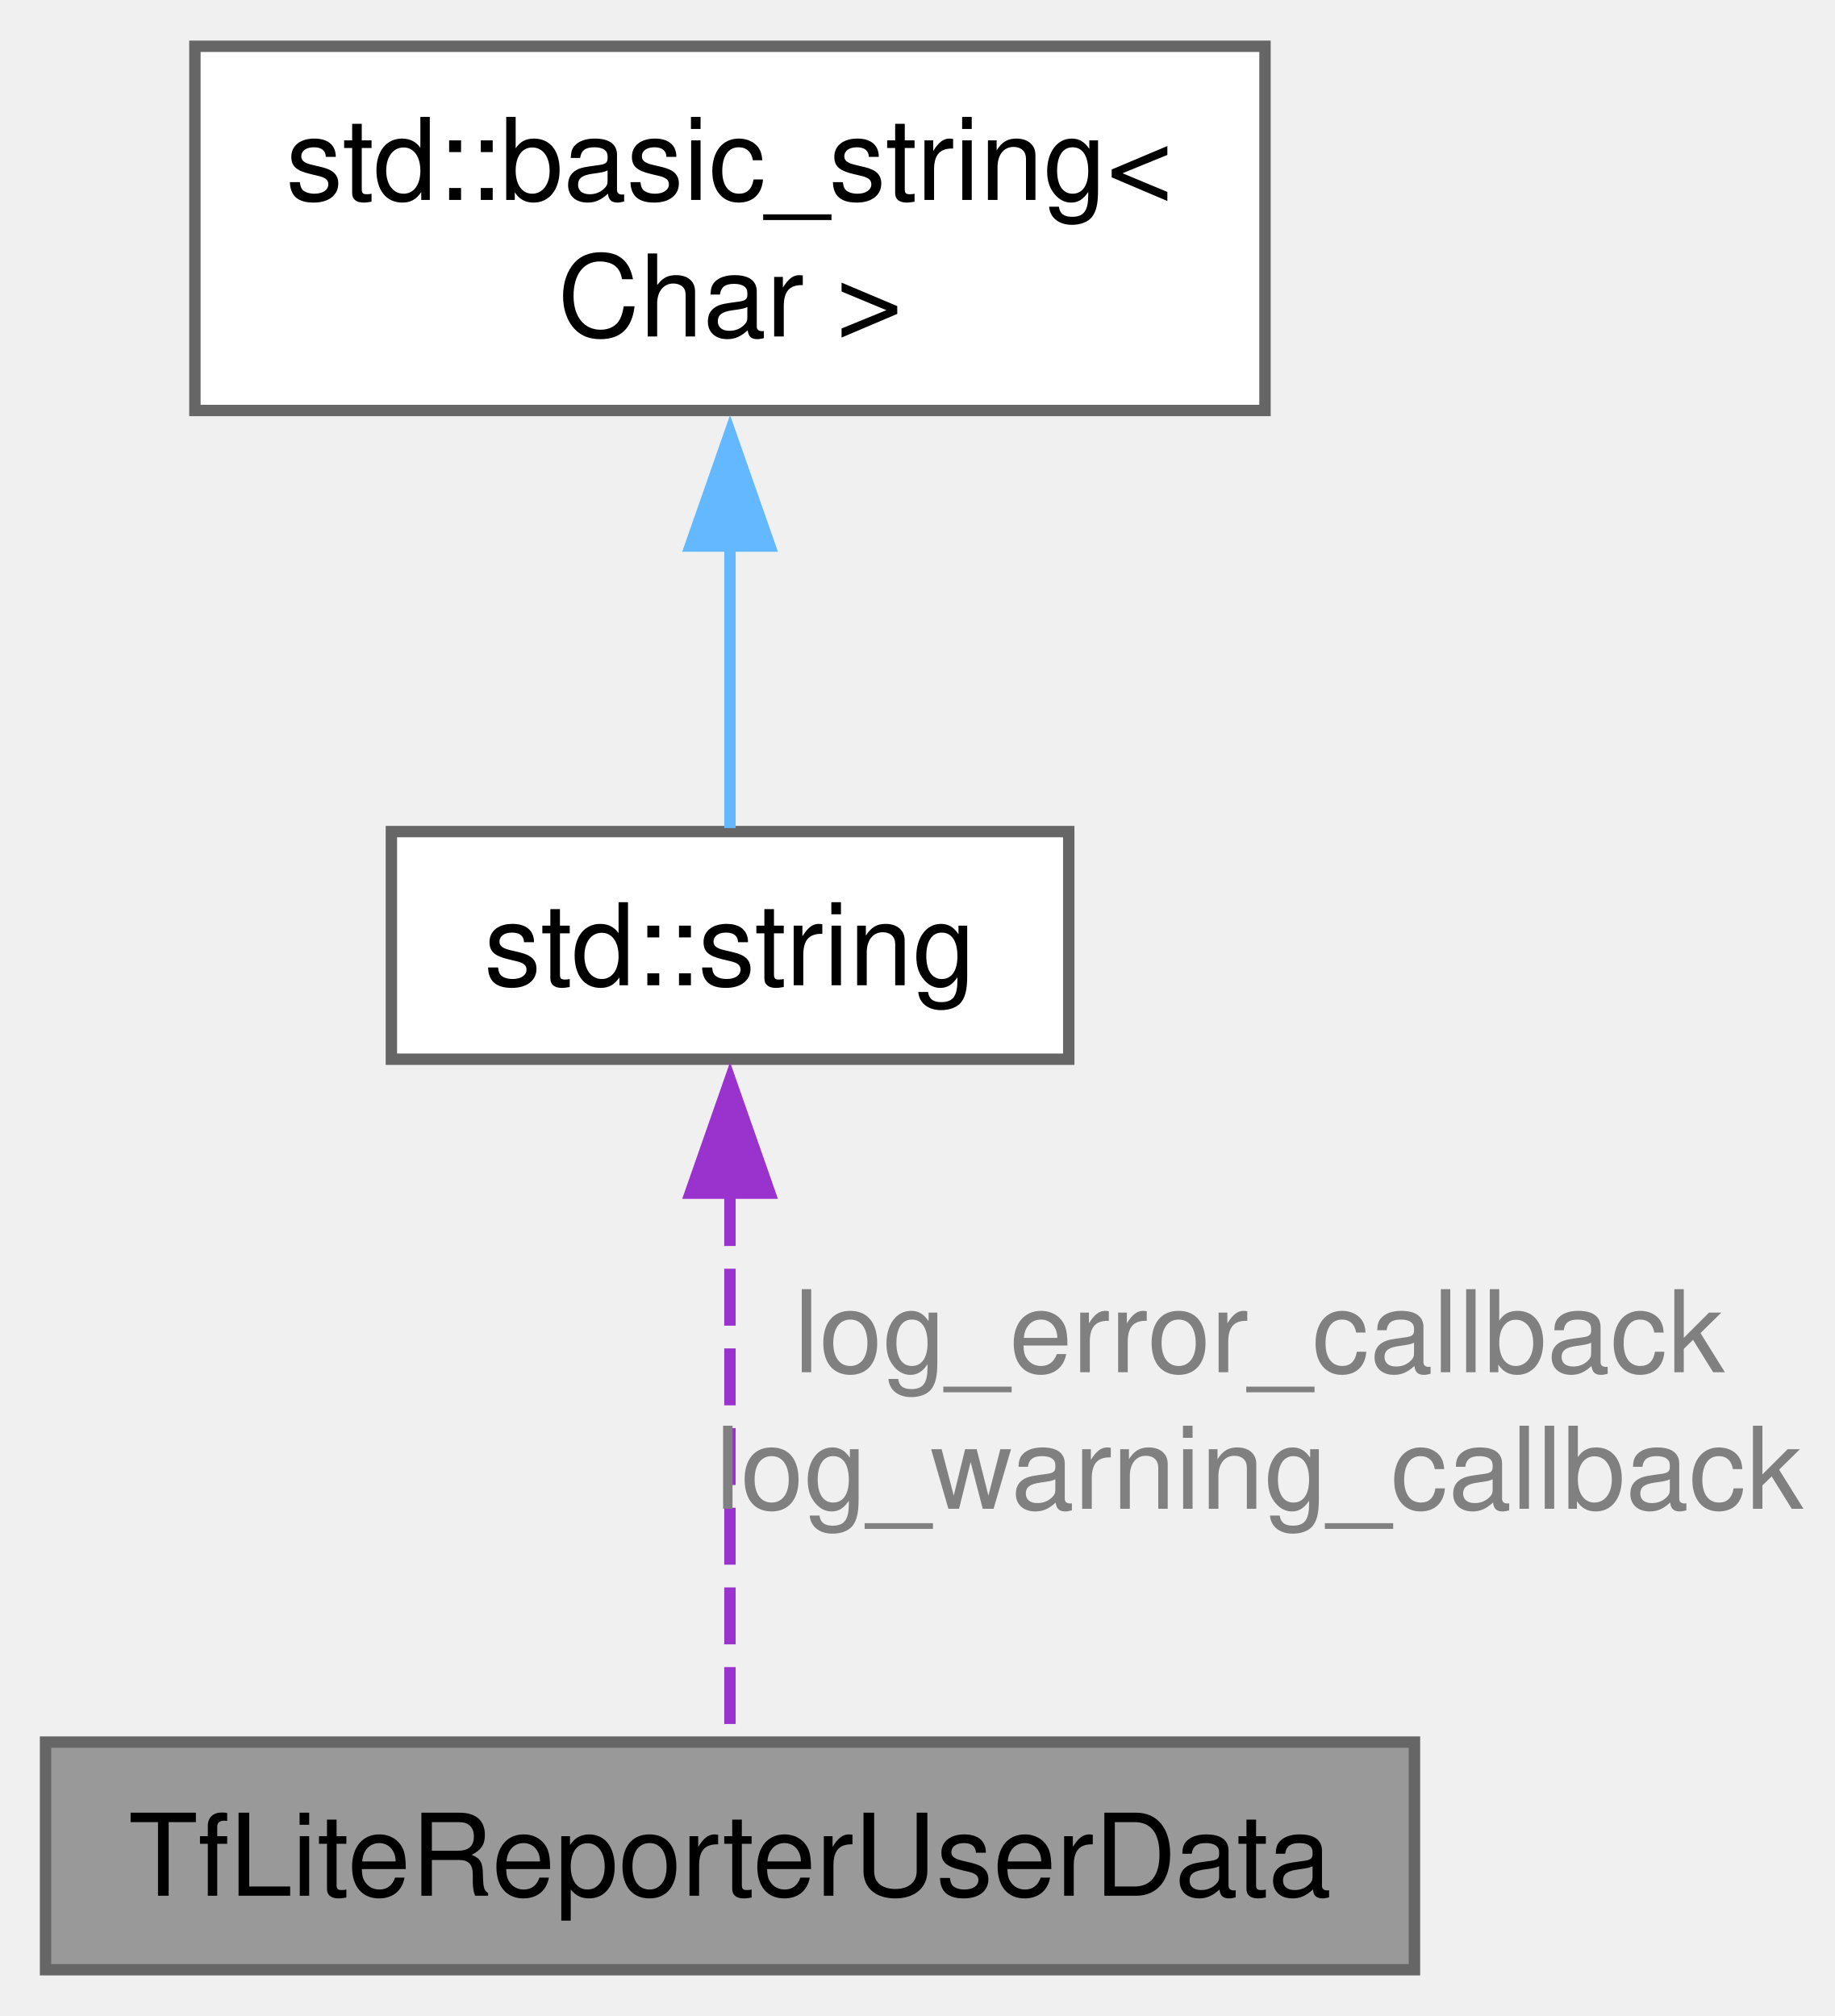
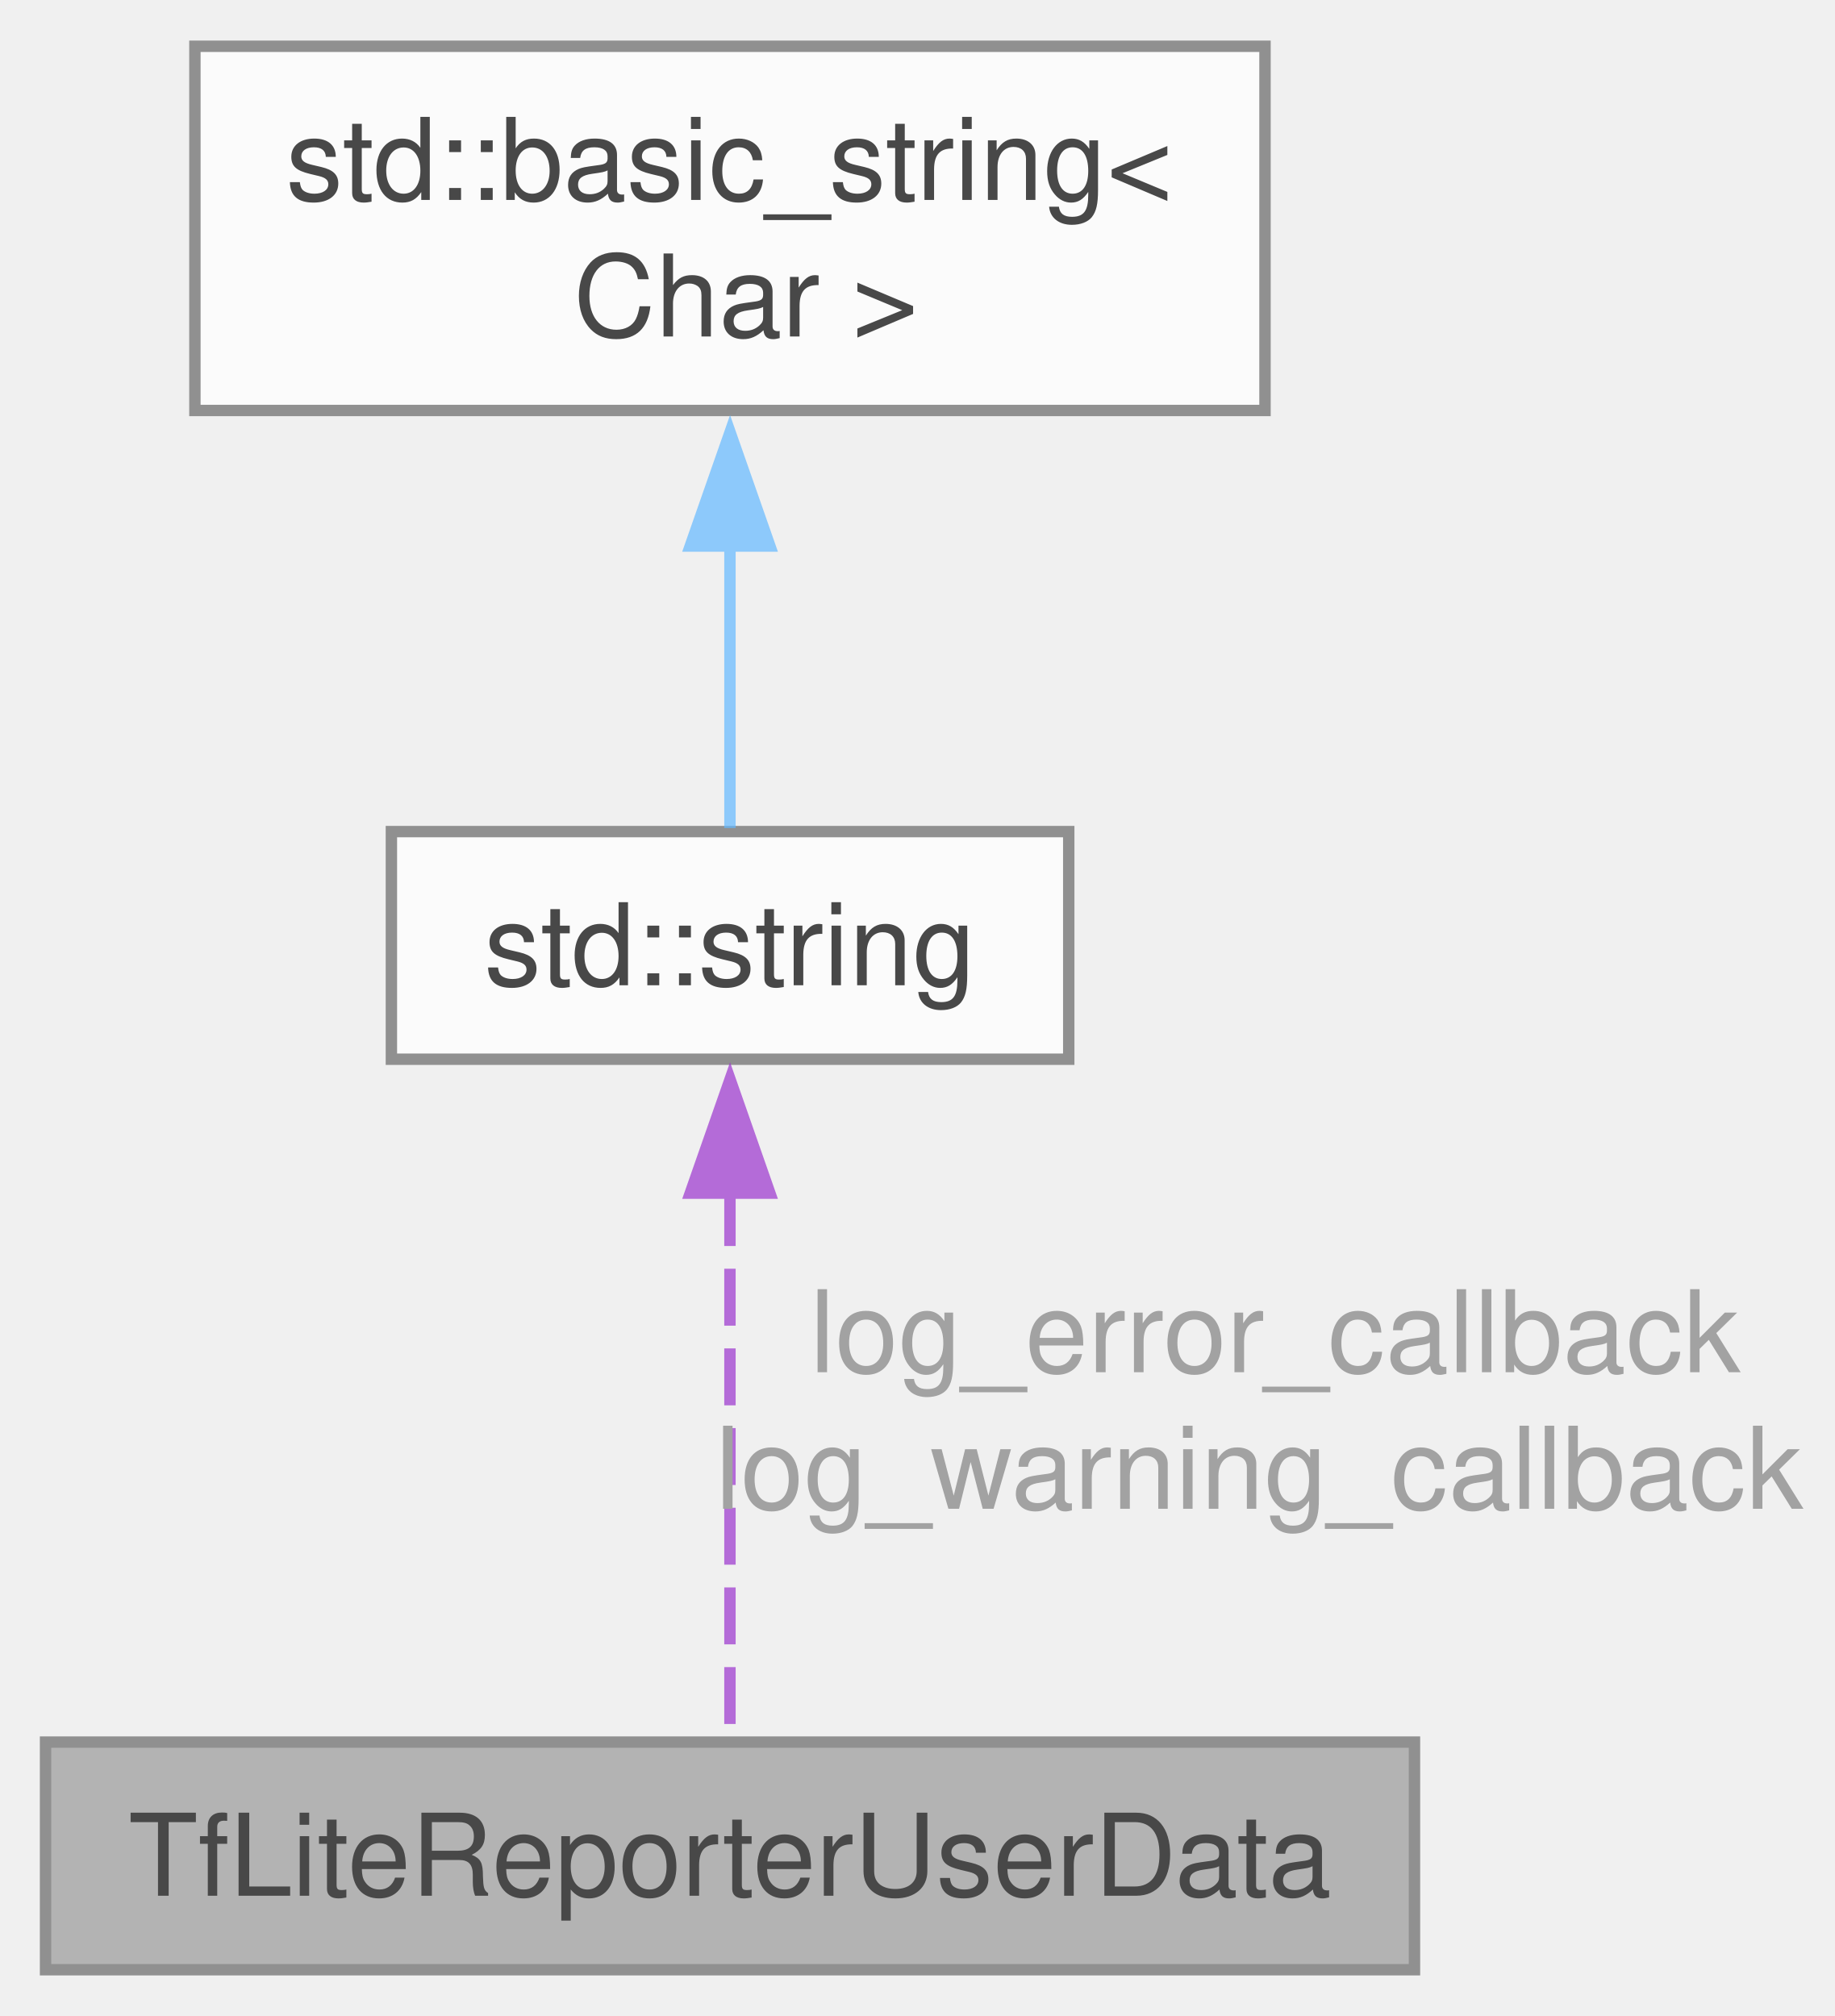
<svg xmlns="http://www.w3.org/2000/svg" xmlns:xlink="http://www.w3.org/1999/xlink" width="161pt" height="177pt" viewBox="0.00 0.00 161.12 177.00">
-   <g id="graph0" class="graph" transform="scale(1 1) rotate(0) translate(4 173)">
-     <g id="Node000001" class="node">
-       <g id="a_Node000001">
-         <a xlink:title="Callbacks invoked by the tflite runtime, passed around as void* user_data.">
-           <polygon fill="#999999" stroke="#666666" points="120.25,-20 0,-20 0,0 120.25,0 120.25,-20" />
-           <text text-anchor="middle" x="60.12" y="-6.5" font-family="Helvetica,sans-Serif" font-size="10.00">TfLiteReporterUserData</text>
-         </a>
+   <svg id="main" version="1.1" xml:space="preserve">
+     <style type="text/css">
+ .node, .edge {opacity: 0.7;}
+ .node.selected, .edge.selected {opacity: 1;}
+ .edge:hover path { stroke: red; }
+ .edge:hover polygon { stroke: red; fill: red; }
+ </style>
+     <svg id="graph" class="graph">
+       <g id="graph0" class="graph" transform="scale(1 1) rotate(0) translate(4 173)">
+         <g id="Node000001" class="node">
+           <g id="a_Node000001">
+             <a xlink:title="Callbacks invoked by the tflite runtime, passed around as void* user_data.">
+               <polygon fill="#999999" stroke="#666666" points="120.25,-20 0,-20 0,0 120.25,0 120.25,-20" />
+               <text text-anchor="middle" x="60.12" y="-6.5" font-family="Helvetica,sans-Serif" font-size="10.00">TfLiteReporterUserData</text>
+             </a>
+           </g>
+         </g>
+         <g id="Node000002" class="node">
+           <g id="a_Node000002">
+             <a xlink:title=" ">
+               <polygon fill="white" stroke="#666666" points="89.88,-100 30.38,-100 30.38,-80 89.88,-80 89.88,-100" />
+               <text text-anchor="middle" x="60.12" y="-86.5" font-family="Helvetica,sans-Serif" font-size="10.00">std::string</text>
+             </a>
+           </g>
+         </g>
+         <g id="edge1_Node000001_Node000002" class="edge">
+           <g id="a_edge1_Node000001_Node000002">
+             <a xlink:title=" ">
+               <path fill="none" stroke="#9a32cd" stroke-dasharray="5,2" d="M60.12,-68.59C60.12,-52.94 60.12,-32.08 60.12,-20.24" />
+               <polygon fill="#9a32cd" stroke="#9a32cd" points="56.63,-68.23 60.13,-78.23 63.63,-68.23 56.63,-68.23" />
+             </a>
+           </g>
+           <text text-anchor="middle" x="106.62" y="-52.5" font-family="Helvetica,sans-Serif" font-size="10.00" fill="grey"> log_error_callback</text>
+           <text text-anchor="middle" x="106.62" y="-40.5" font-family="Helvetica,sans-Serif" font-size="10.00" fill="grey">log_warning_callback</text>
+         </g>
+         <g id="Node000003" class="node">
+           <g id="a_Node000003">
+             <a xlink:title=" ">
+               <polygon fill="white" stroke="#666666" points="107.12,-169 13.12,-169 13.12,-137 107.12,-137 107.12,-169" />
+               <text text-anchor="start" x="21.12" y="-155.5" font-family="Helvetica,sans-Serif" font-size="10.00">std::basic_string&lt;</text>
+               <text text-anchor="middle" x="60.12" y="-143.5" font-family="Helvetica,sans-Serif" font-size="10.00"> Char &gt;</text>
+             </a>
+           </g>
+         </g>
+         <g id="edge2_Node000002_Node000003" class="edge">
+           <g id="a_edge2_Node000002_Node000003">
+             <a xlink:title=" ">
+               <path fill="none" stroke="#63b8ff" d="M60.12,-125.36C60.12,-116.41 60.12,-107.01 60.12,-100.31" />
+               <polygon fill="#63b8ff" stroke="#63b8ff" points="56.63,-125.09 60.13,-135.09 63.63,-125.09 56.63,-125.09" />
+             </a>
+           </g>
+         </g>
      </g>
-     </g>
-     <g id="Node000002" class="node">
-       <g id="a_Node000002">
-         <a xlink:title=" ">
-           <polygon fill="white" stroke="#666666" points="89.88,-100 30.38,-100 30.38,-80 89.88,-80 89.88,-100" />
-           <text text-anchor="middle" x="60.12" y="-86.5" font-family="Helvetica,sans-Serif" font-size="10.00">std::string</text>
-         </a>
-       </g>
-     </g>
-     <g id="edge1_Node000001_Node000002" class="edge">
-       <g id="a_edge1_Node000001_Node000002">
-         <a xlink:title=" ">
-           <path fill="none" stroke="#9a32cd" stroke-dasharray="5,2" d="M60.12,-68.59C60.12,-52.94 60.12,-32.08 60.12,-20.24" />
-           <polygon fill="#9a32cd" stroke="#9a32cd" points="56.63,-68.23 60.13,-78.23 63.63,-68.23 56.63,-68.23" />
-         </a>
-       </g>
-       <text text-anchor="middle" x="106.62" y="-52.5" font-family="Helvetica,sans-Serif" font-size="10.00" fill="grey"> log_error_callback</text>
-       <text text-anchor="middle" x="106.62" y="-40.5" font-family="Helvetica,sans-Serif" font-size="10.00" fill="grey">log_warning_callback</text>
-     </g>
-     <g id="Node000003" class="node">
-       <g id="a_Node000003">
-         <a xlink:title=" ">
-           <polygon fill="white" stroke="#666666" points="107.12,-169 13.12,-169 13.12,-137 107.12,-137 107.12,-169" />
-           <text text-anchor="start" x="21.12" y="-155.5" font-family="Helvetica,sans-Serif" font-size="10.00">std::basic_string&lt;</text>
-           <text text-anchor="middle" x="60.12" y="-143.5" font-family="Helvetica,sans-Serif" font-size="10.00"> Char &gt;</text>
-         </a>
-       </g>
-     </g>
-     <g id="edge2_Node000002_Node000003" class="edge">
-       <g id="a_edge2_Node000002_Node000003">
-         <a xlink:title=" ">
-           <path fill="none" stroke="#63b8ff" d="M60.12,-125.36C60.12,-116.41 60.12,-107.01 60.12,-100.31" />
-           <polygon fill="#63b8ff" stroke="#63b8ff" points="56.63,-125.09 60.13,-135.09 63.63,-125.09 56.63,-125.09" />
-         </a>
-       </g>
-     </g>
-   </g>
+     </svg>
+   </svg>
+   <style type="text/css">
+ 
+ [data-mouse-over-selected='false'] { opacity: 0.7; }
+ [data-mouse-over-selected='true']  { opacity: 1.0; }
+ 
+ </style>
</svg>
